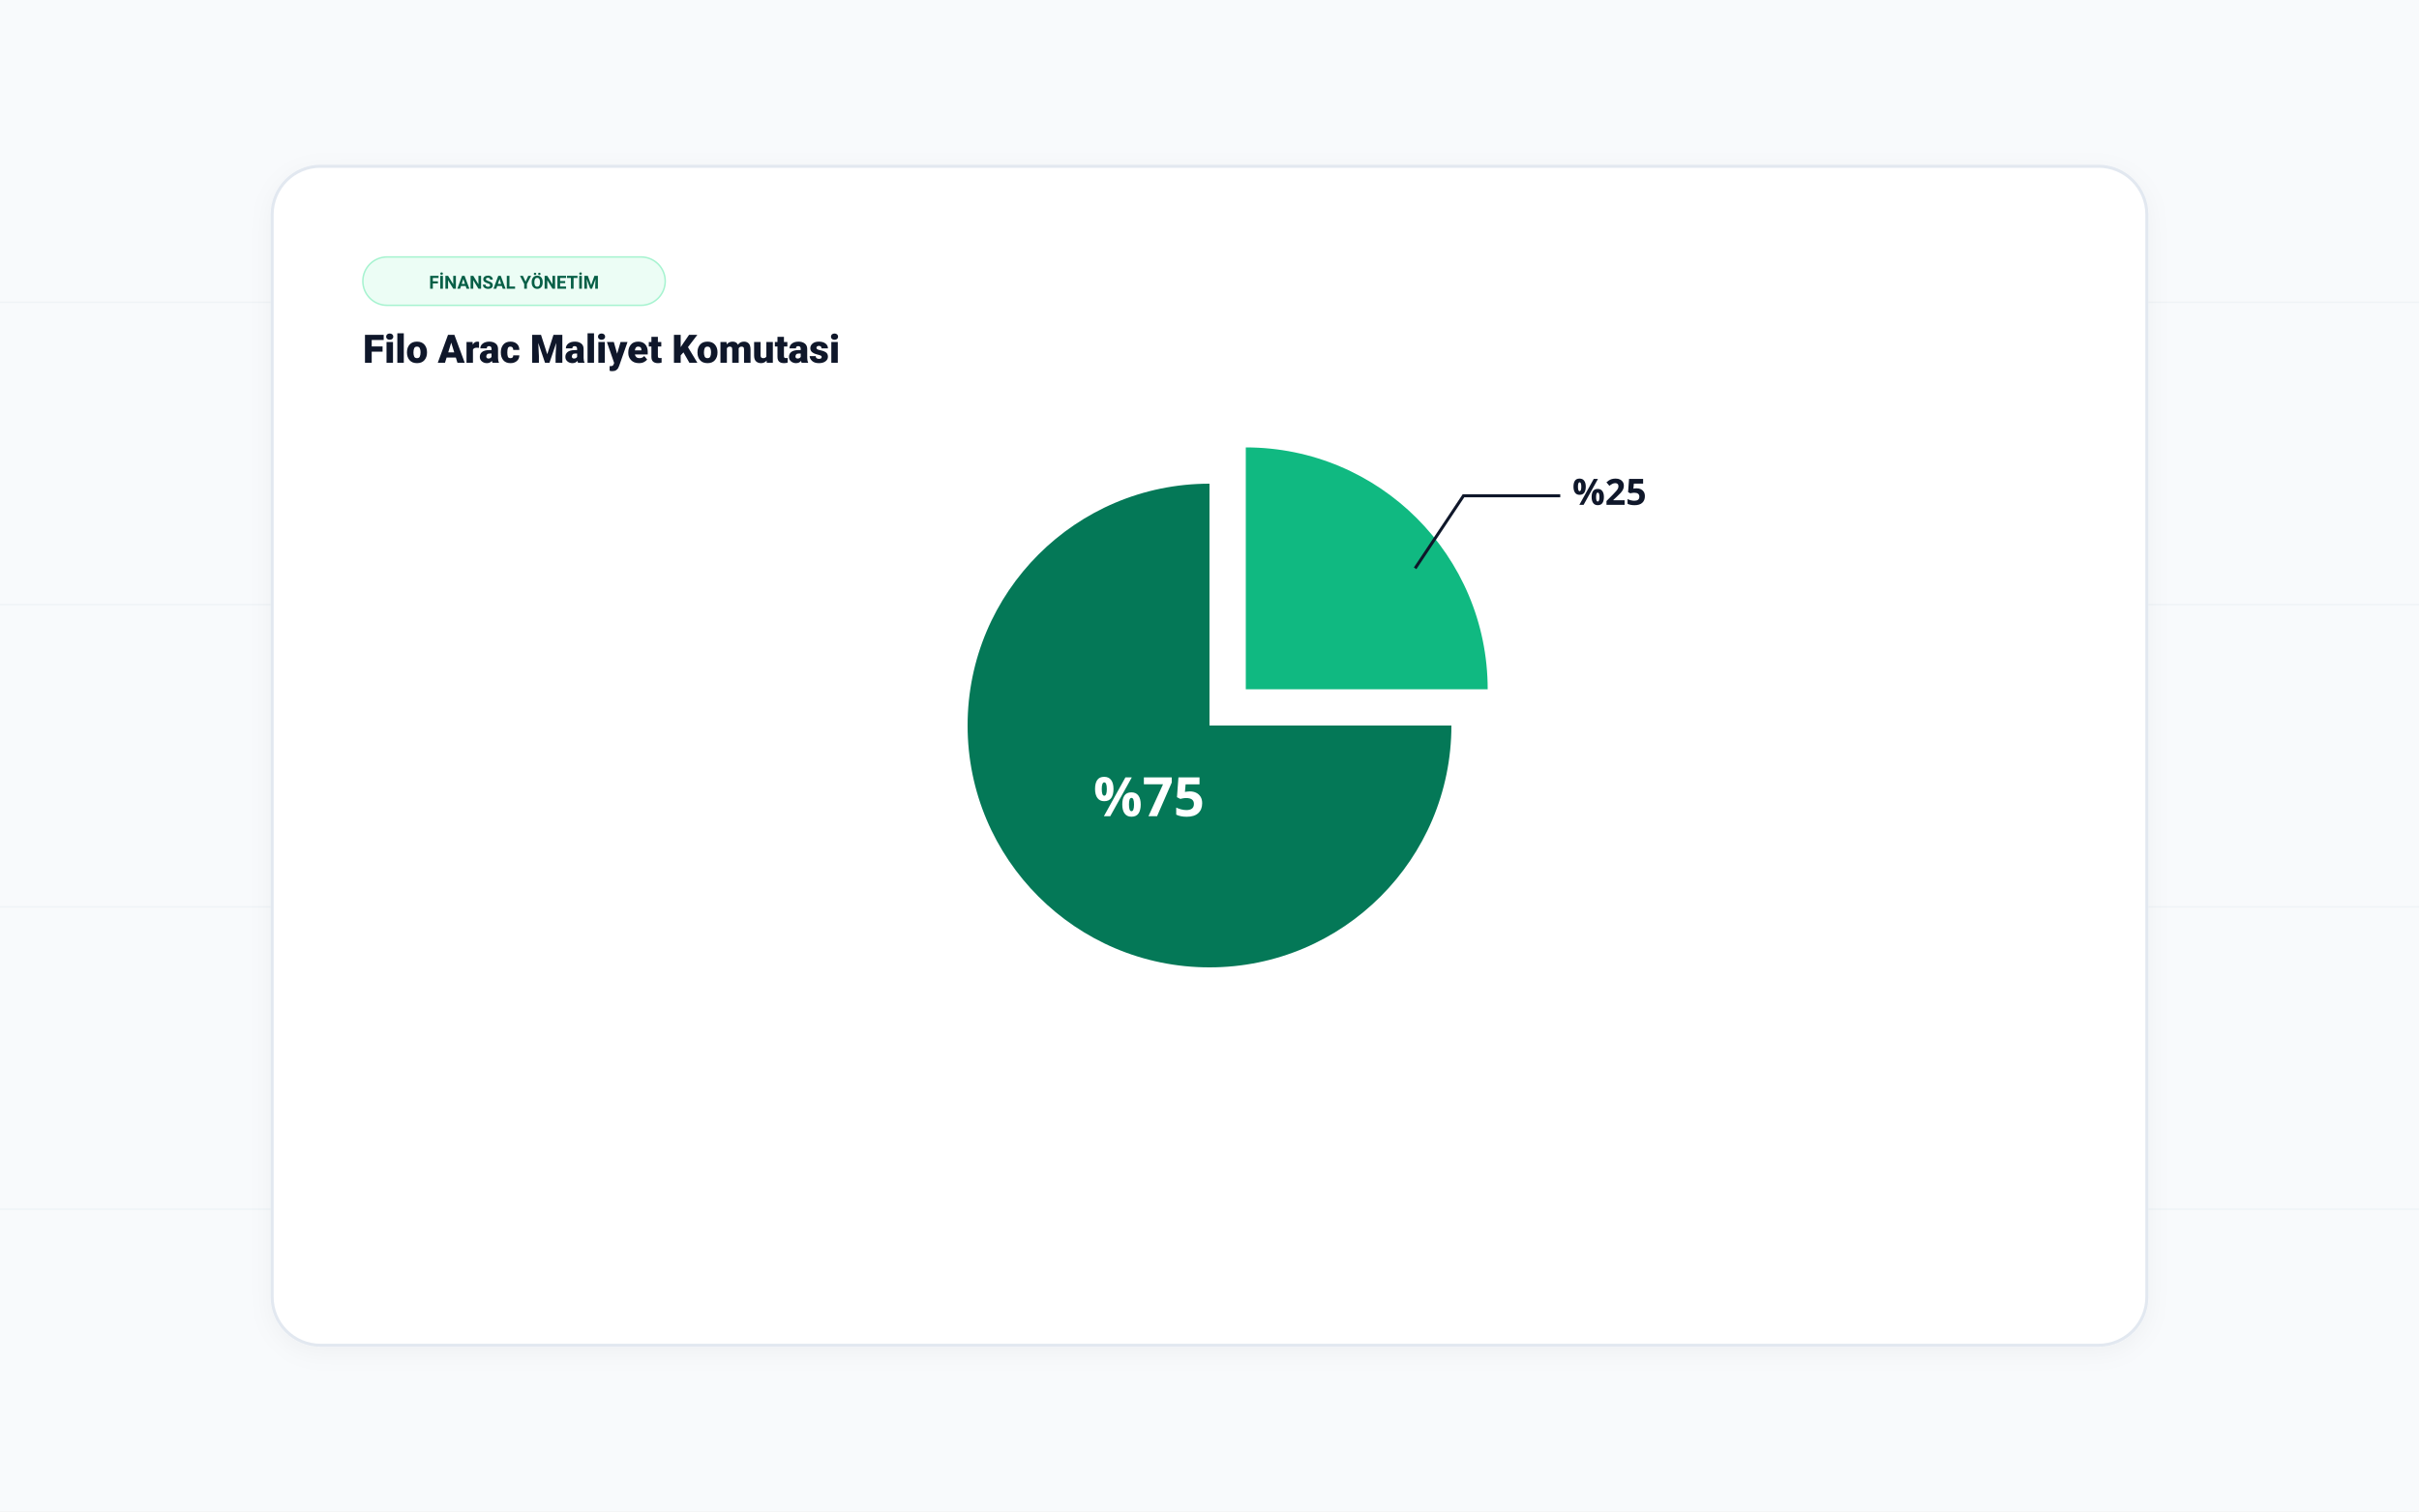
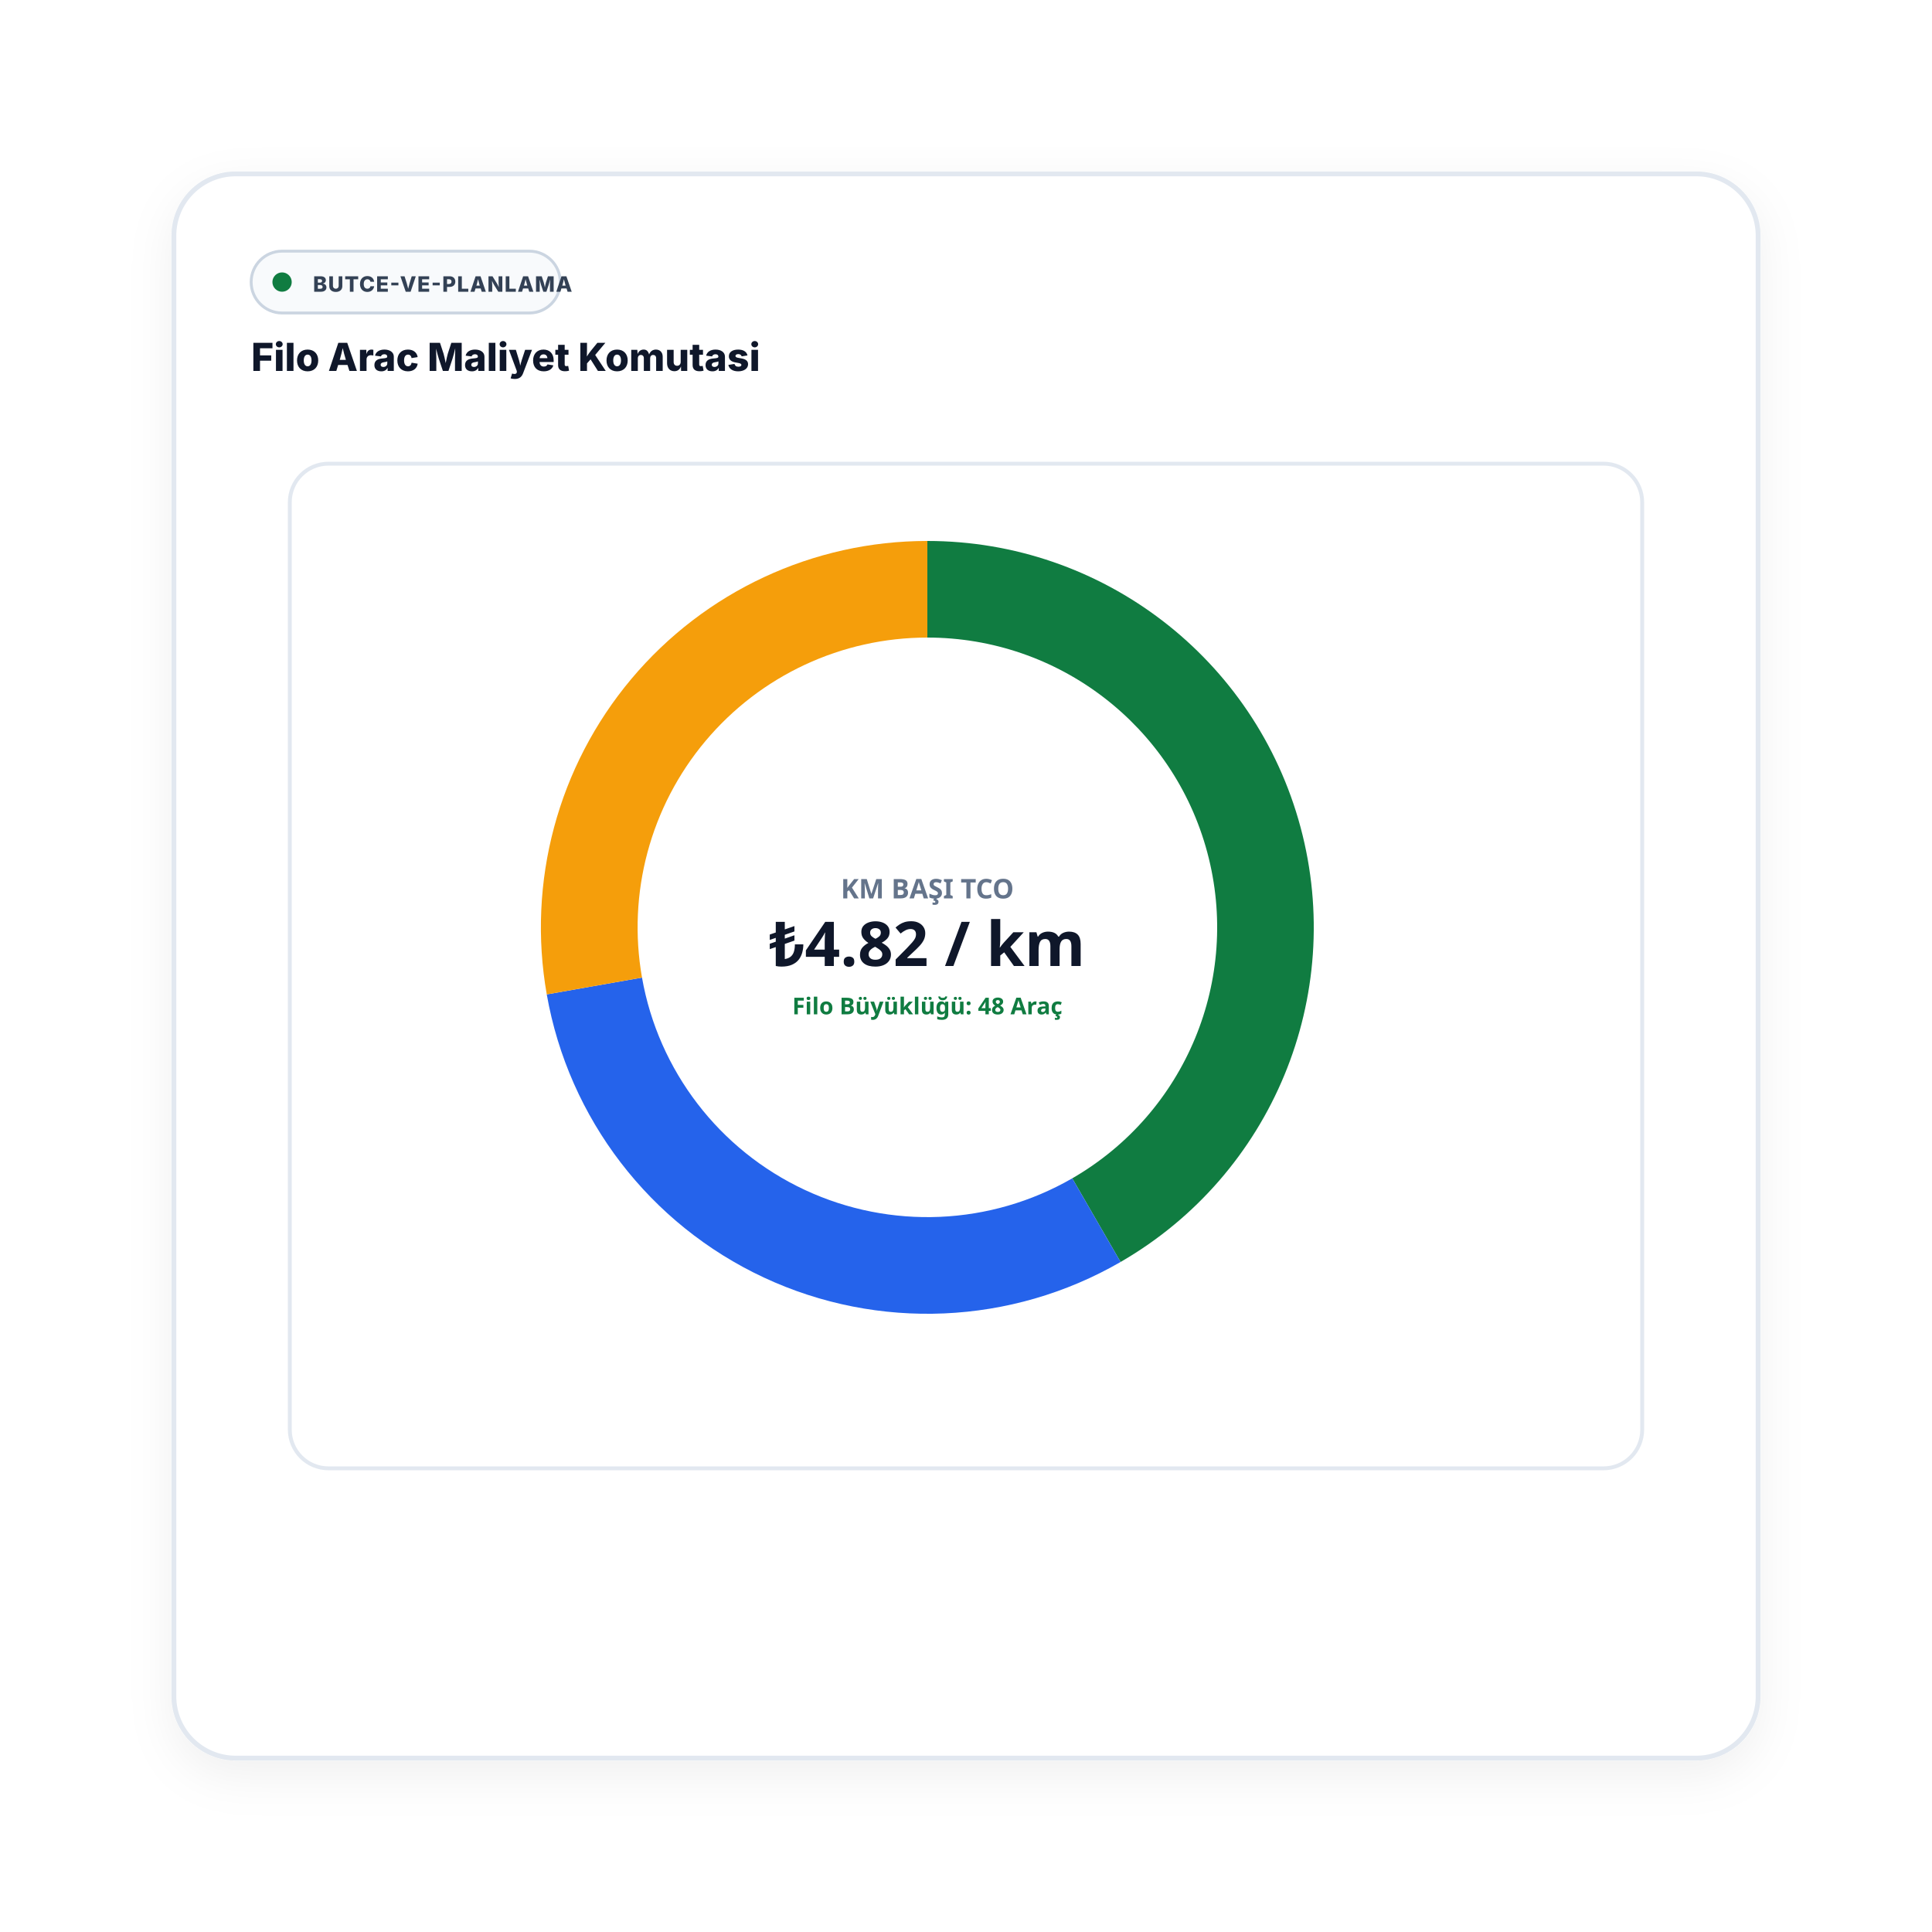
- <svg xmlns="http://www.w3.org/2000/svg" viewBox="0 0 1600 1000" width="1600" height="1000">
+ <svg xmlns="http://www.w3.org/2000/svg" viewBox="0 0 1000 1000" width="100%" height="100%">
  <defs>
-     <filter id="cardShadow" x="-5%" y="-5%" width="110%" height="115%">
-       <feDropShadow dx="0" dy="24" stdDeviation="32" flood-color="#0f172a" flood-opacity="0.06" />
-       <feDropShadow dx="0" dy="4" stdDeviation="8" flood-color="#0f172a" flood-opacity="0.04" />
+     <linearGradient id="gGreen" x1="0%" y1="0%" x2="100%" y2="100%">
+       <stop offset="0%" stop-color="#107c41" />
+       <stop offset="100%" stop-color="#0d5c3a" />
+     </linearGradient>
+     <linearGradient id="gBlue" x1="0%" y1="0%" x2="100%" y2="100%">
+       <stop offset="0%" stop-color="#3b82f6" />
+       <stop offset="100%" stop-color="#1d4ed8" />
+     </linearGradient>
+     <linearGradient id="gAmber" x1="0%" y1="0%" x2="100%" y2="100%">
+       <stop offset="0%" stop-color="#f59e0b" />
+       <stop offset="100%" stop-color="#b45309" />
+     </linearGradient>
+     <linearGradient id="gRed" x1="0%" y1="0%" x2="100%" y2="100%">
+       <stop offset="0%" stop-color="#ef4444" />
+       <stop offset="100%" stop-color="#b91c1c" />
+     </linearGradient>
+     <linearGradient id="gPurple" x1="0%" y1="0%" x2="100%" y2="100%">
+       <stop offset="0%" stop-color="#8b5cf6" />
+       <stop offset="100%" stop-color="#6d28d9" />
+     </linearGradient>
+     <filter id="softCard" x="-10%" y="-10%" width="120%" height="120%">
+       <feDropShadow dx="0" dy="8" stdDeviation="12" flood-color="#0f172a" flood-opacity="0.06" />
    </filter>
  </defs>
-   <rect width="100%" height="100%" fill="#f8fafc" />
-   <g stroke="#e2e8f0" stroke-width="1" opacity="0.4">
-     <line x1="0" y1="200" x2="1600" y2="200" />
-     <line x1="0" y1="400" x2="1600" y2="400" />
-     <line x1="0" y1="600" x2="1600" y2="600" />
-     <line x1="0" y1="800" x2="1600" y2="800" />
+   <rect width="1000" height="1000" fill="#ffffff" />
+   <rect x="90" y="90" width="820" height="820" rx="32" fill="#ffffff" stroke="#e2e8f0" stroke-width="2.5" filter="url(#softCard)" />
+   <g transform="translate(130, 130)">
+     <rect x="0" y="0" width="160" height="32" rx="16" fill="#f8fafc" stroke="#cbd5e1" stroke-width="1.5" />
+     <circle cx="16" cy="16" r="5" fill="#107c41" />
+     <text x="32" y="21" font-family="system-ui, -apple-system, sans-serif" font-size="11" font-weight="800" fill="#334155" letter-spacing="0.5">BUTCE-VE-PLANLAMA</text>
+     <text x="0" y="62" font-family="system-ui, -apple-system, sans-serif" font-size="20" font-weight="800" fill="#0f172a">Filo Arac Maliyet Komutasi</text>
  </g>
-   <rect x="180" y="110" width="1240" height="780" rx="32" fill="#ffffff" stroke="#e2e8f0" stroke-width="2" filter="url(#cardShadow)" />
-   <g transform="translate(240, 170)">
-     <rect x="0" y="0" width="200" height="32" rx="16" fill="#ecfdf5" stroke="#a7f3d0" stroke-width="1" />
-     <text x="100" y="21" fill="#065f46" font-family="-apple-system, BlinkMacSystemFont, 'Segoe UI', Roboto, sans-serif" font-size="12" font-weight="700" text-anchor="middle">FİNANSAL YÖNETİM</text>
-     <text x="0" y="70" fill="#0f172a" font-family="-apple-system, BlinkMacSystemFont, 'Segoe UI', Roboto, sans-serif" font-size="26" font-weight="800">Filo Arac Maliyet Komutasi</text>
-   </g>
-   <g transform="translate(180, 230)">
-     <g>
-       <path d="M 620 250 L 780 250 A 160 160 0 1 1 620 90 Z" fill="#047857" />
-       <text x="580" y="310" fill="#ffffff" font-family="sans-serif" font-size="36" font-weight="900" text-anchor="middle">%75</text>
-       <path d="M 644 226 L 644 66 A 160 160 0 0 1 804 226 Z" fill="#10b981" />
-       <polyline points="756,146 788,98 852,98" fill="none" stroke="#0f172a" stroke-width="2" />
-       <text x="860" y="104" fill="#0f172a" font-family="sans-serif" font-size="24" font-weight="900">%25</text>
+   <g transform="translate(130, 220)">
+     <rect x="20" y="20" width="700" height="520" rx="20" fill="#ffffff" stroke="#e2e8f0" stroke-width="2" />
+     <path d="M 450.0 433.2 A 200 200 0 0 0 350.0 60.0 L 350.0 110.0 A 150 150 0 0 1 425.0 389.9 Z" fill="#107c41" />
+     <path d="M 153.0 294.7 A 200 200 0 0 0 450.0 433.2 L 425.0 389.9 A 150 150 0 0 1 202.3 286.0 Z" fill="#2563eb" />
+     <path d="M 350.0 60.0 A 200 200 0 0 0 153.0 294.7 L 202.3 286.0 A 150 150 0 0 1 350.0 110.0 Z" fill="#f59e0b" />
+     <g transform="translate(350, 260)">
+       <text x="0" y="-15" font-family="system-ui" font-size="14" font-weight="700" fill="#64748b" text-anchor="middle">KM BAŞI TCO</text>
+       <text x="0" y="20" font-family="system-ui" font-size="32" font-weight="900" fill="#0f172a" text-anchor="middle">₺4.82 / km</text>
+       <text x="0" y="45" font-family="system-ui" font-size="12" font-weight="700" fill="#107c41" text-anchor="middle">Filo Büyüklüğü: 48 Araç</text>
    </g>
  </g>
</svg>
